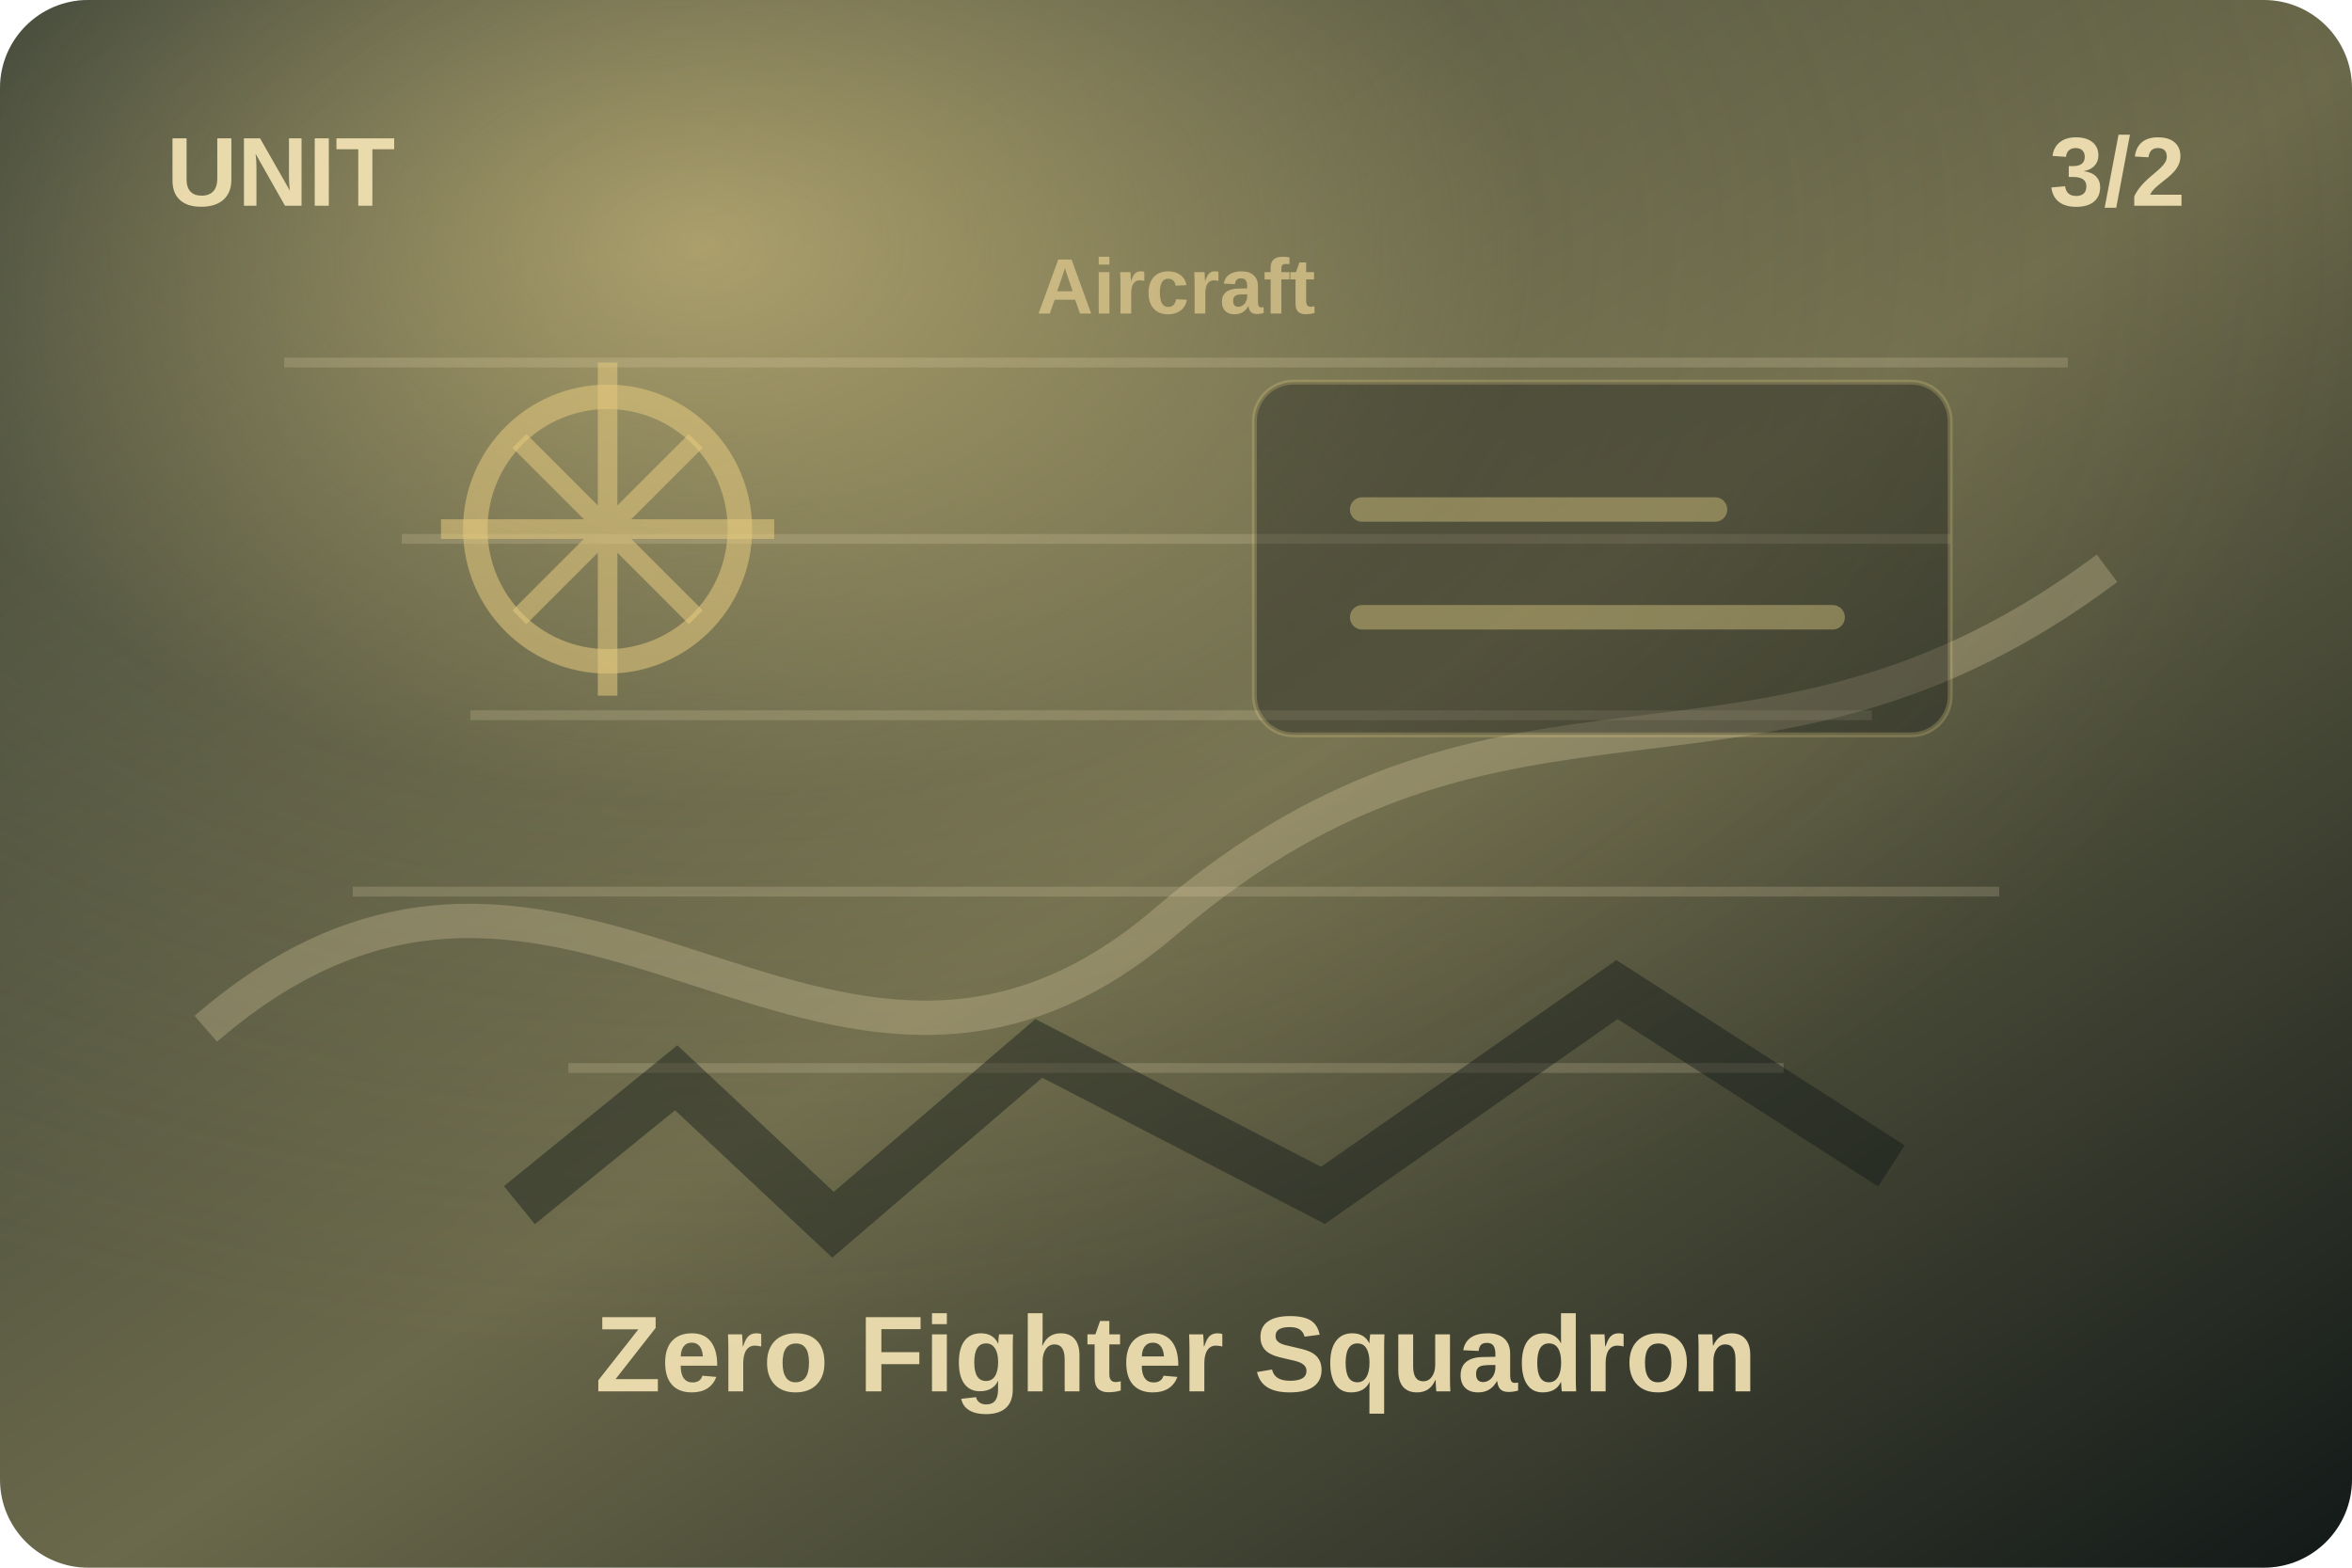
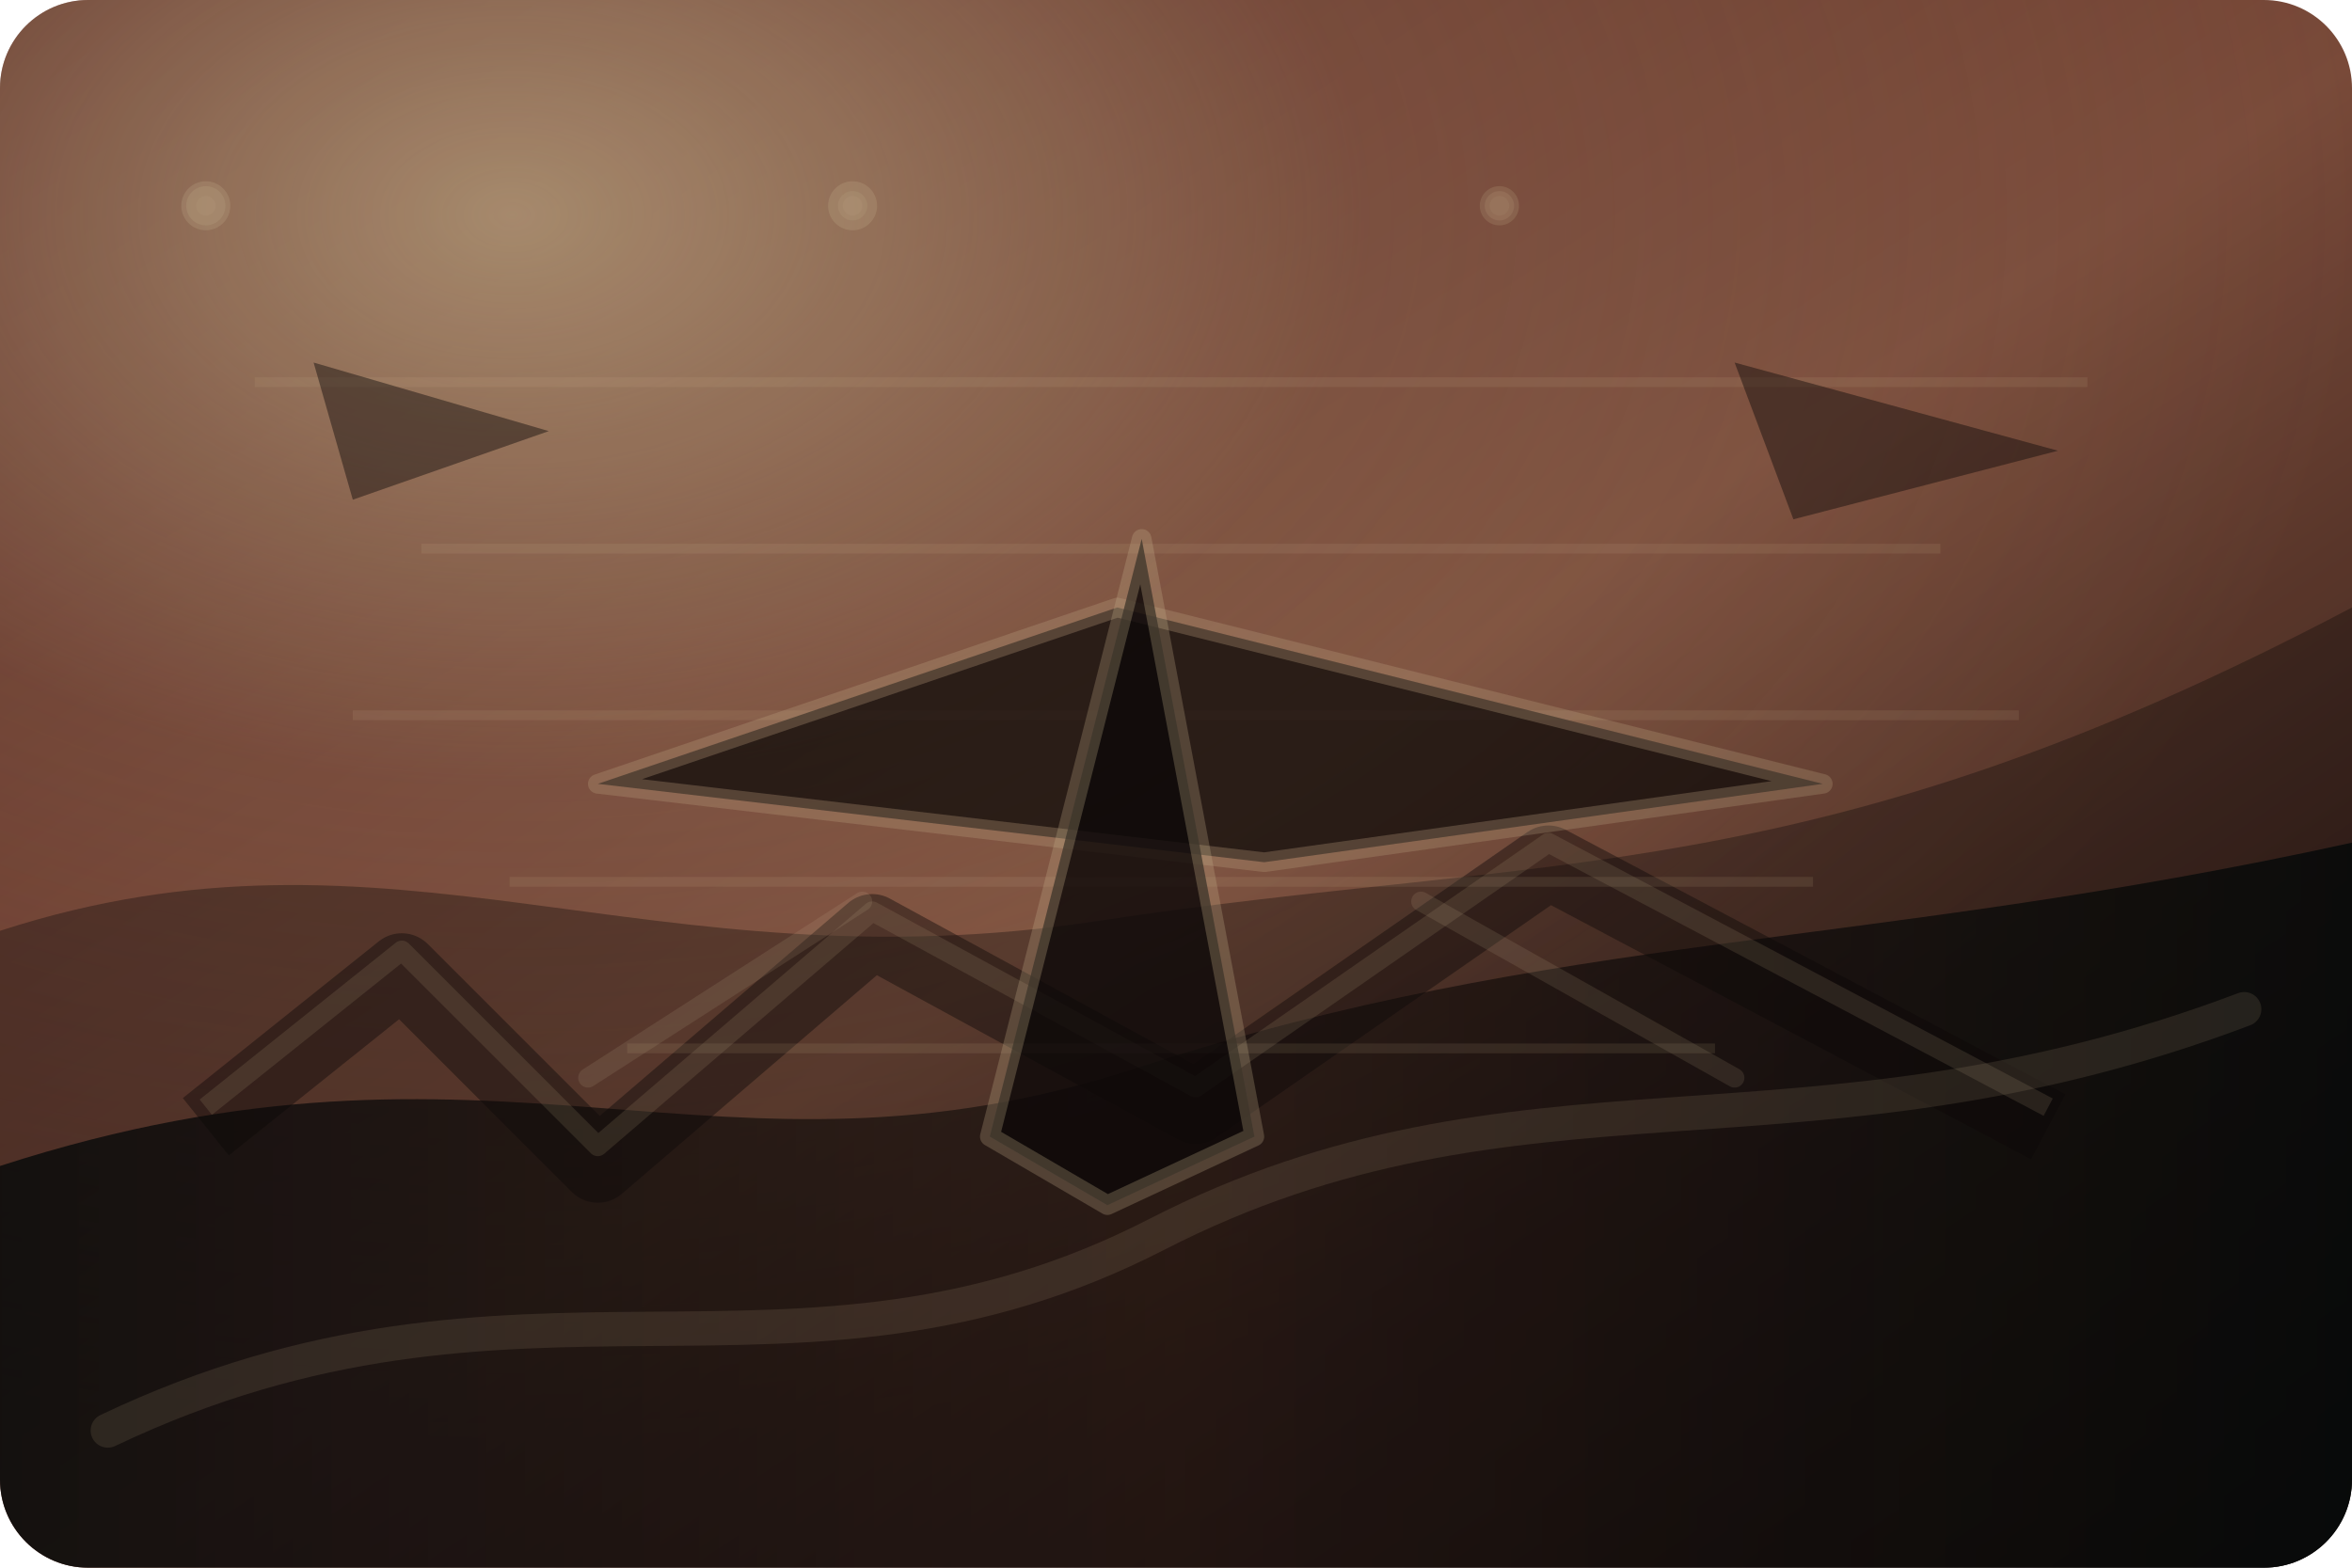
- <svg xmlns="http://www.w3.org/2000/svg" width="480" height="320" viewBox="0 0 480 320" role="img" aria-label="Zero Fighter Squadron placeholder art">
+ <svg xmlns="http://www.w3.org/2000/svg" width="480" height="320" viewBox="0 0 480 320" role="img" aria-label="Zero Fighter Squadron card art">
  <defs>
    <linearGradient id="bg" x1="0" x2="1" y1="0" y2="1">
-       <stop offset="0" stop-color="#26312d" />
-       <stop offset="0.52" stop-color="#6b694b" />
-       <stop offset="1" stop-color="#111817" />
+       <stop offset="0" stop-color="#5a221d" />
+       <stop offset="0.52" stop-color="#83503e" />
+       <stop offset="1" stop-color="#160d0b" />
    </linearGradient>
-     <radialGradient id="lamp" cx="30%" cy="16%" r="70%">
-       <stop offset="0" stop-color="#ead48a" stop-opacity="0.62" />
-       <stop offset="0.5" stop-color="#ead48a" stop-opacity="0.13" />
-       <stop offset="1" stop-color="#ead48a" stop-opacity="0" />
+     <radialGradient id="lamp" cx="22%" cy="14%" r="78%">
+       <stop offset="0" stop-color="#d8c49a" stop-opacity="0.68" />
+       <stop offset="0.46" stop-color="#d8c49a" stop-opacity="0.16" />
+       <stop offset="1" stop-color="#d8c49a" stop-opacity="0" />
    </radialGradient>
+     <linearGradient id="ground" x1="0" x2="1" y1="0" y2="0">
+       <stop offset="0" stop-color="#070a0a" stop-opacity="0.82" />
+       <stop offset="0.5" stop-color="#160d0b" stop-opacity="0.58" />
+       <stop offset="1" stop-color="#070a0a" stop-opacity="0.88" />
+     </linearGradient>
+     <filter id="grain">
+       <feTurbulence baseFrequency="0.72" numOctaves="2" seed="22" type="fractalNoise" />
+       <feColorMatrix type="saturate" values="0" />
+       <feComponentTransfer>
+         <feFuncA type="table" tableValues="0 0.18" />
+       </feComponentTransfer>
+       <feBlend mode="overlay" in2="SourceGraphic" />
+     </filter>
+     <clipPath id="round">
+       <rect width="480" height="320" rx="18" />
+     </clipPath>
  </defs>
-   <rect width="480" height="320" rx="18" fill="url(#bg)" />
-   <rect width="480" height="320" rx="18" fill="url(#lamp)" />
-   <path d="M42 210 C116 146 168 248 238 188 S358 170 430 116" fill="none" stroke="#f0ddb0" stroke-width="7" stroke-opacity="0.26" />
-   <path d="M58 74 H422 M82 110 H398 M96 146 H382 M72 182 H408 M116 218 H364" stroke="#f8e8bd" stroke-width="2" stroke-opacity="0.18" />
-   <path d="M106 246 L138 220 L170 250 L212 214 L270 244 L330 202 L386 238" fill="none" stroke="#101617" stroke-width="10" stroke-opacity="0.42" />
-   <circle cx="124" cy="108" r="27" fill="none" stroke="#e3c87e" stroke-width="5" stroke-opacity="0.55" />
-   <path d="M124 74 V142 M90 108 H158 M106 90 L142 126 M142 90 L106 126" stroke="#e3c87e" stroke-width="4" stroke-opacity="0.55" />
-   <rect x="256" y="78" width="142" height="72" rx="8" fill="#0b1112" fill-opacity="0.34" stroke="#ead48a" stroke-opacity="0.24" />
-   <path d="M278 126 H374 M278 104 H350" stroke="#ead48a" stroke-width="5" stroke-linecap="round" stroke-opacity="0.4" />
-   <text x="240" y="284" text-anchor="middle" font-family="Arial, sans-serif" font-size="22" font-weight="700" fill="#f3e3b4" opacity="0.92">Zero Fighter Squadron</text>
-   <text x="34" y="42" font-family="Arial, sans-serif" font-size="20" font-weight="700" fill="#f3e3b4" opacity="0.92">UNIT</text>
-   <text x="446" y="42" text-anchor="end" font-family="Arial, sans-serif" font-size="20" font-weight="700" fill="#f3e3b4" opacity="0.92">3/2</text>
-   <text x="240" y="64" text-anchor="middle" font-family="Arial, sans-serif" font-size="16" font-weight="700" fill="#d7c28a" opacity="0.82">Aircraft</text>
+   <g clip-path="url(#round)">
+     <rect width="480" height="320" fill="url(#bg)" />
+     <rect width="480" height="320" fill="url(#lamp)" />
+     <path d="M0 190 C80 164 132 202 224 188 S370 182 480 124 V320 H0 Z" fill="#0d0908" opacity="0.34" />
+     <path d="M0 238 C102 205 146 246 232 218 S380 194 480 172 V320 H0 Z" fill="url(#ground)" />
+     <path d="M42 230 L82 198 L122 238 L178 190 L244 226 L316 176 L418 230" fill="none" stroke="#0d0908" stroke-width="15" stroke-linejoin="round" stroke-opacity="0.42" />
+     <path d="M42 226 L82 194 L122 234 L178 186 L244 222 L316 172 L418 226" fill="none" stroke="#d8c49a" stroke-width="4" stroke-linejoin="round" stroke-opacity="0.14" />
+     <path d="M52 78 H426 M86 112 H396 M72 146 H412 M104 180 H370 M128 214 H350" stroke="#d8c49a" stroke-width="2" stroke-opacity="0.12" />
+     <g fill="#0d0908" stroke="#d8c49a" stroke-opacity="0.32" stroke-width="4" stroke-linecap="round" stroke-linejoin="round">
+       <path d="M228 124 L372 160 L258 176 L122 160 Z" fill="#0d0908" opacity="0.74" />
+       <path d="M233 110 L256 232 L226 246 L202 232 Z" fill="#0d0908" opacity="0.82" />
+       <path d="M176 184 L120 220 M290 184 L354 220" opacity="0.42" />
+       <path d="M64 74 L112 88 L72 102 Z M354 74 L420 92 L366 106 Z" fill="#0d0908" opacity="0.44" stroke="none" />
+     </g>
+     <circle cx="42" cy="42" r="2" fill="#d8c49a" opacity="0.1" />
+     <circle cx="174" cy="42" r="3" fill="#d8c49a" opacity="0.14" />
+     <circle cx="306" cy="42" r="4" fill="#d8c49a" opacity="0.18" />
+     <circle cx="42" cy="42" r="5" fill="#d8c49a" opacity="0.22" />
+     <circle cx="174" cy="42" r="2" fill="#d8c49a" opacity="0.1" />
+     <circle cx="306" cy="42" r="3" fill="#d8c49a" opacity="0.14" />
+     <circle cx="42" cy="42" r="4" fill="#d8c49a" opacity="0.18" />
+     <circle cx="174" cy="42" r="5" fill="#d8c49a" opacity="0.22" />
+     <circle cx="306" cy="42" r="2" fill="#d8c49a" opacity="0.1" />
+     <rect width="480" height="320" fill="#000" opacity="0.08" filter="url(#grain)" />
+     <path d="M22 292 C106 252 162 290 236 252 S368 240 458 206" fill="none" stroke="#d8c49a" stroke-width="7" stroke-linecap="round" stroke-opacity="0.12" />
+   </g>
</svg>
